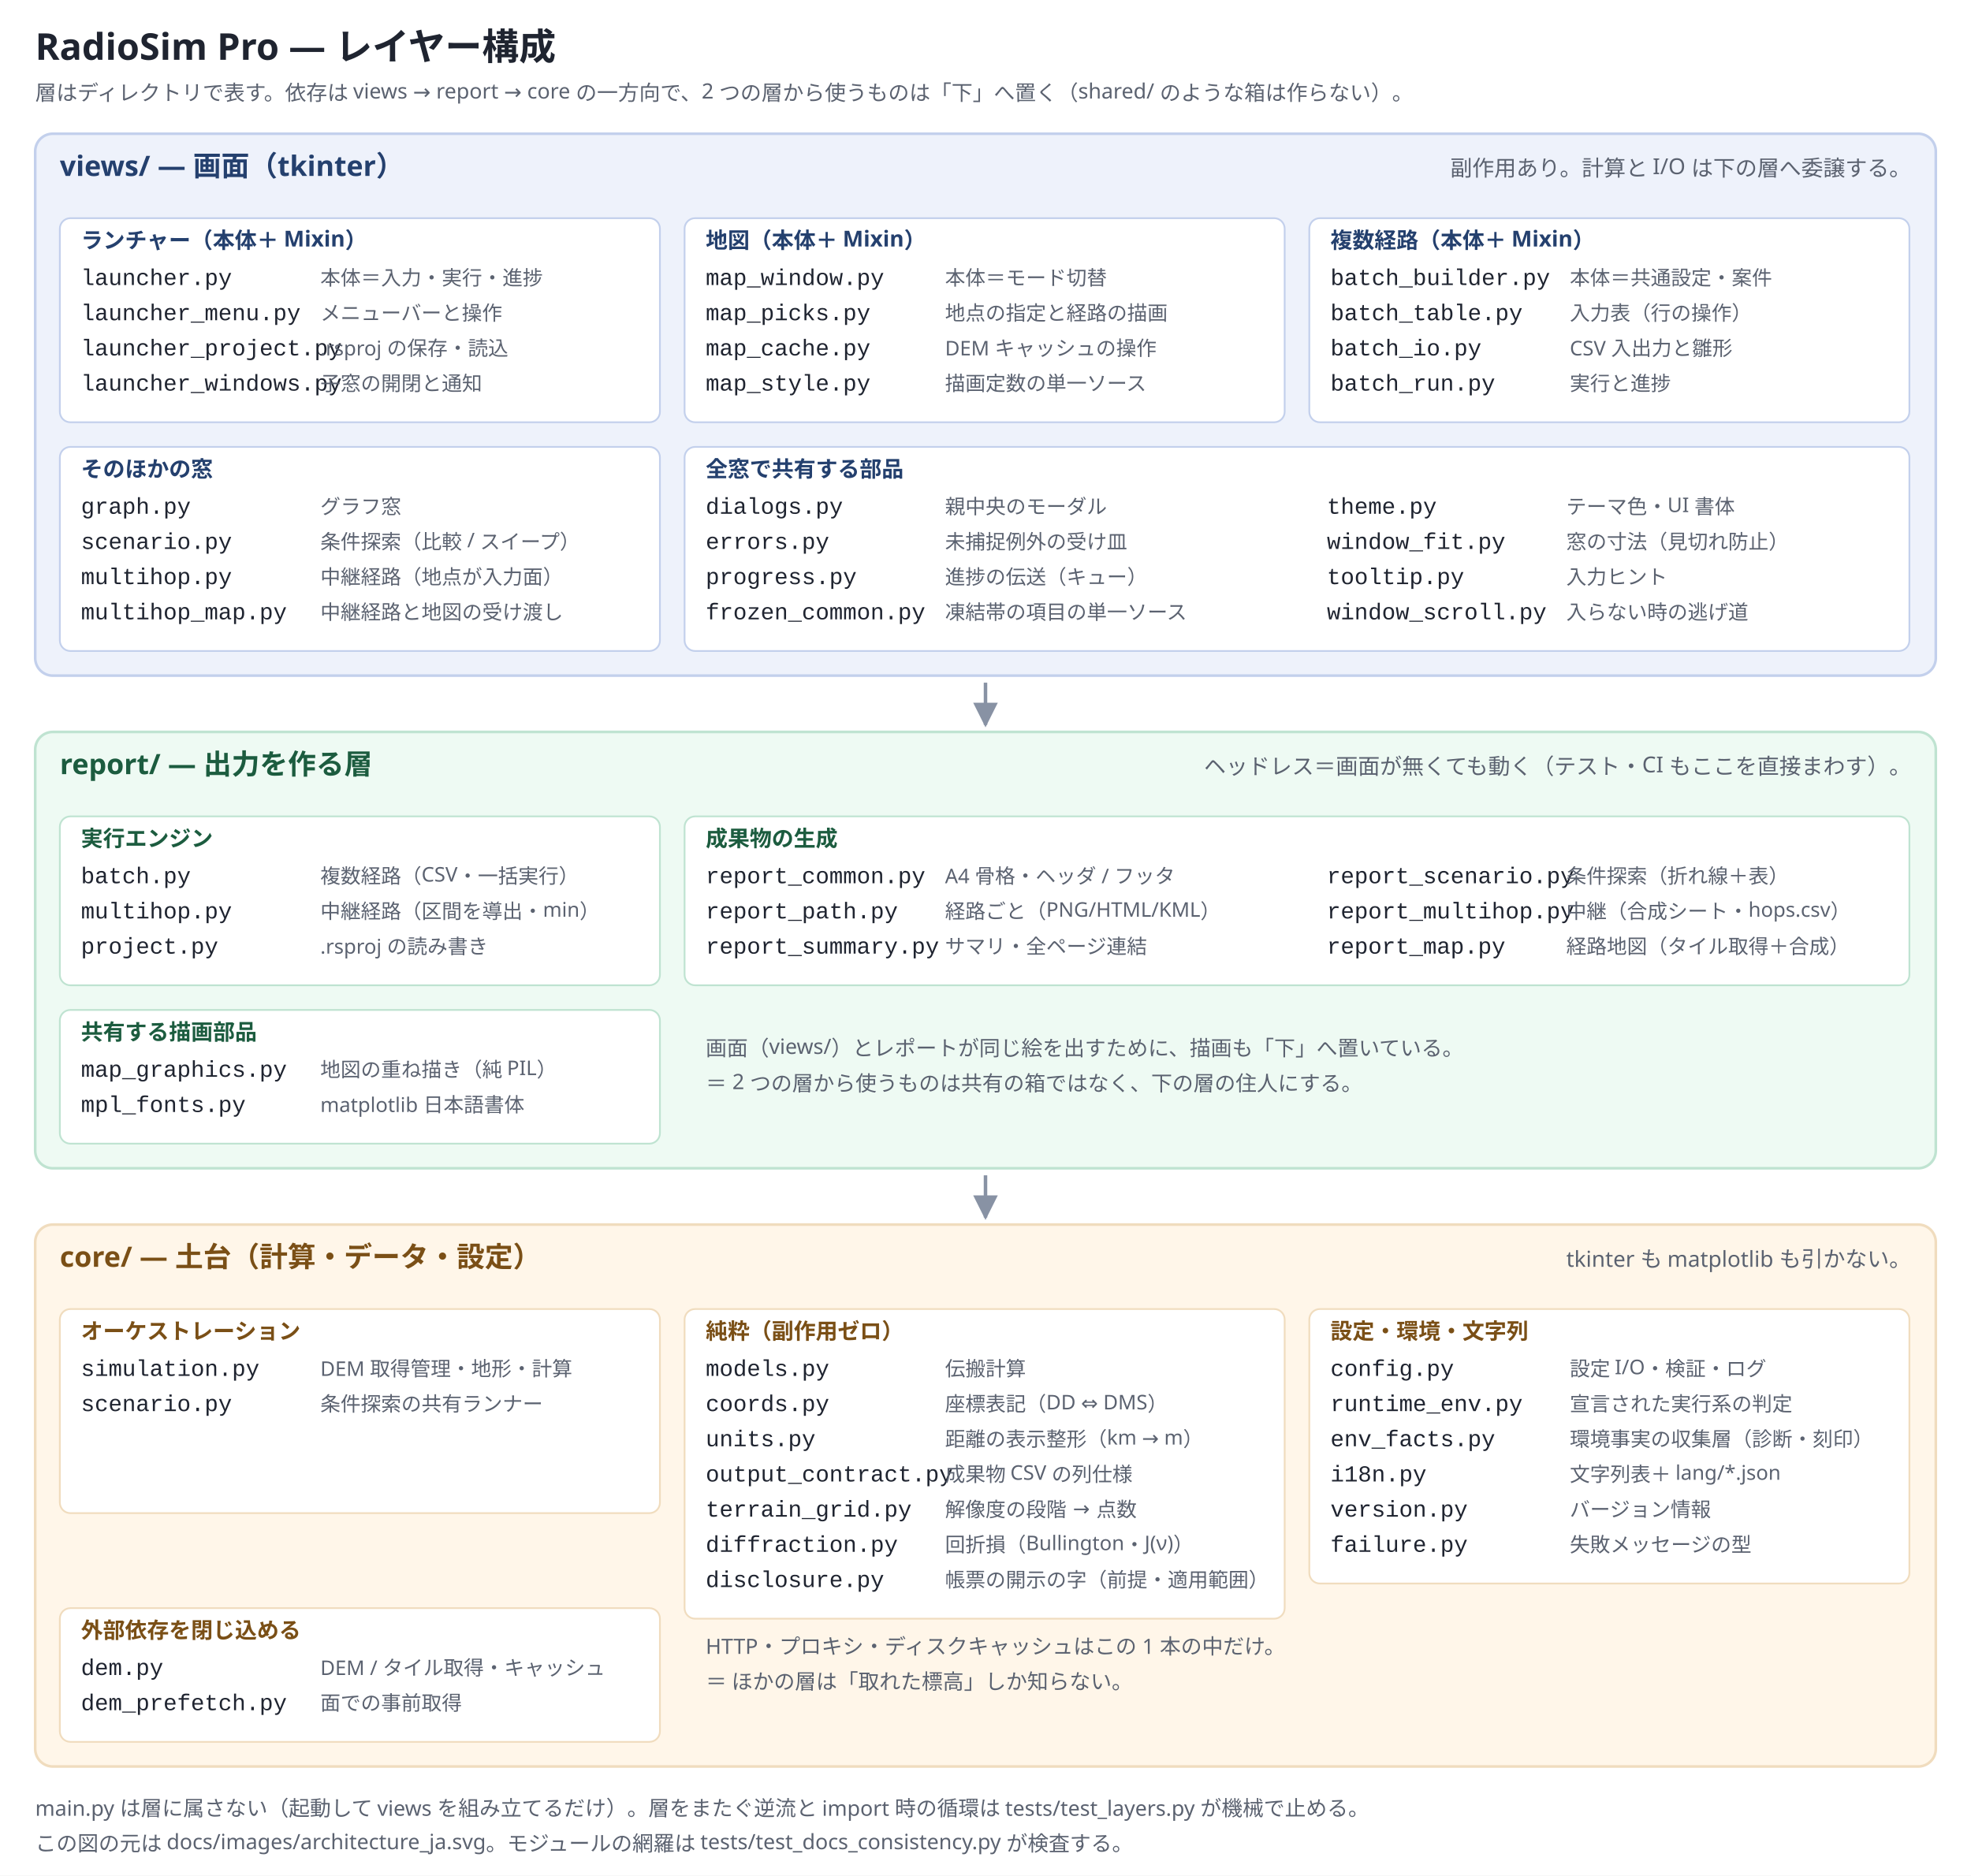
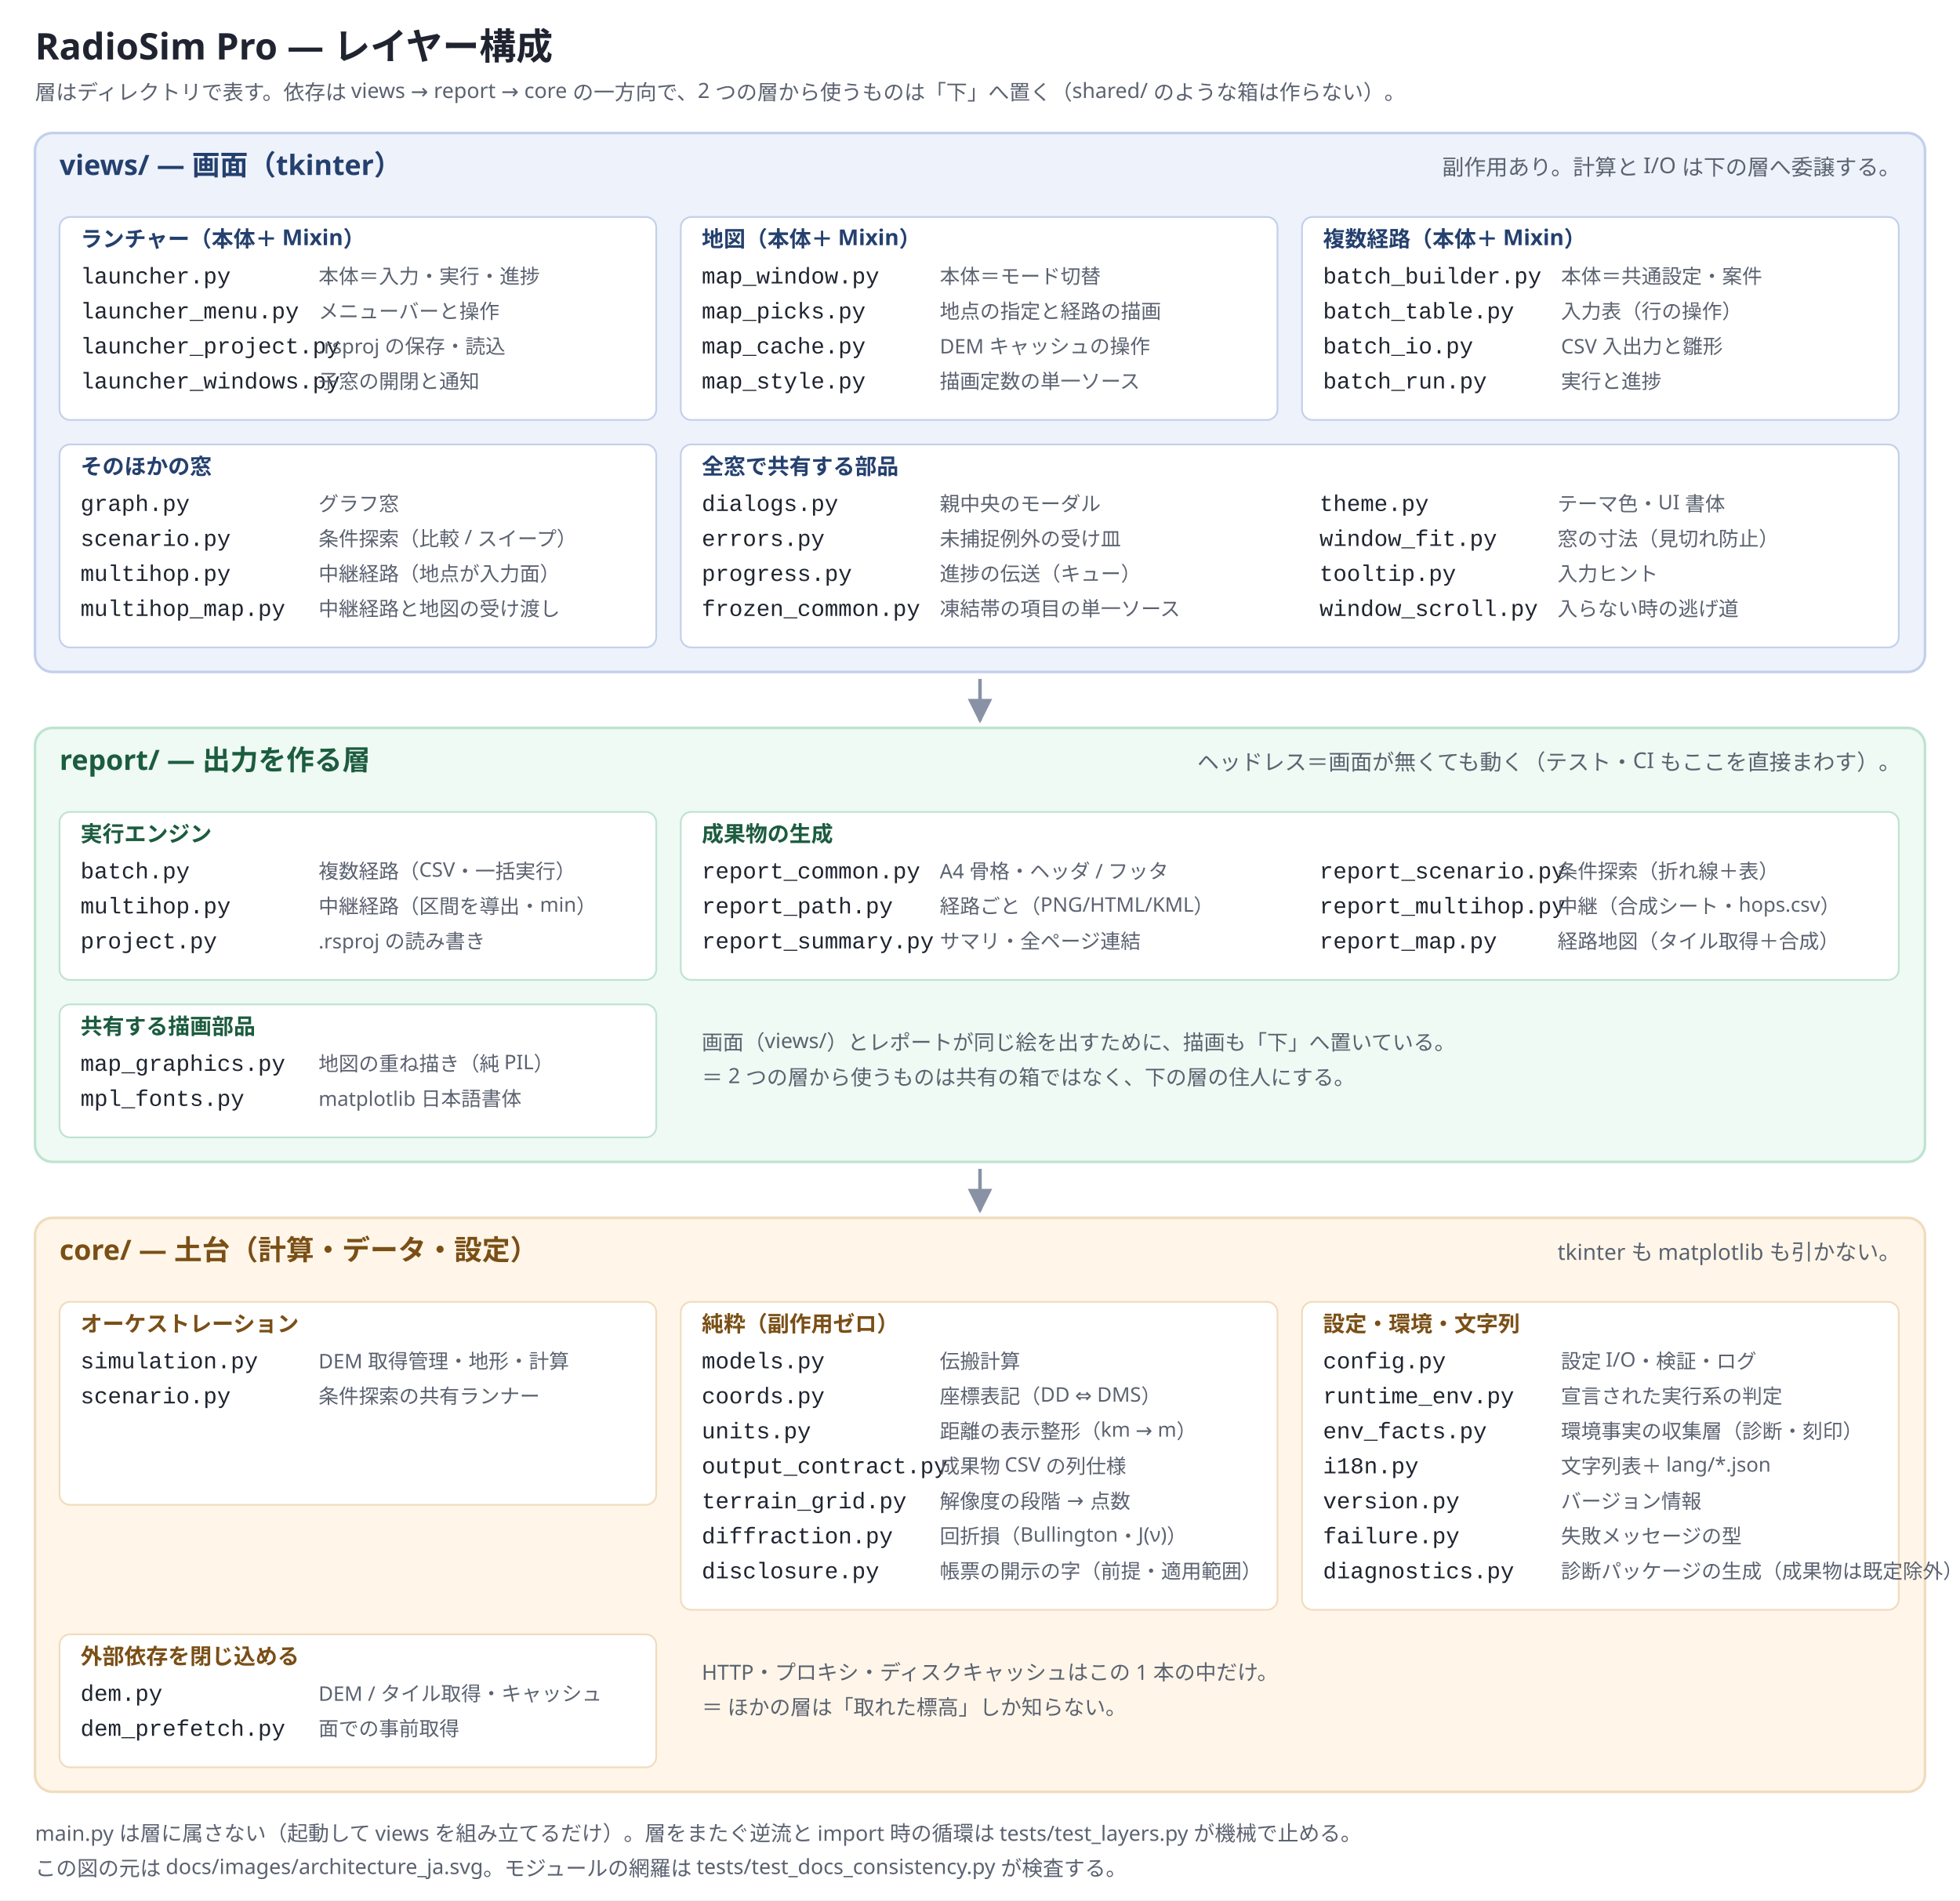
- <svg xmlns="http://www.w3.org/2000/svg" viewBox="0 0 1120 1066" width="1120" height="1066" role="img" aria-labelledby="ttl desc" font-family="'BIZ UDPGothic','Meiryo','Yu Gothic','Hiragino Sans',sans-serif">
+ <svg xmlns="http://www.w3.org/2000/svg" viewBox="0 0 1120 1086" width="1120" height="1086" role="img" aria-labelledby="ttl desc" font-family="'BIZ UDPGothic','Meiryo','Yu Gothic','Hiragino Sans',sans-serif">
  <defs>
    <marker id="ar" viewBox="0 0 10 10" refX="9" refY="5" markerWidth="7" markerHeight="7" orient="auto-start-reverse">
      <path d="M0,0 L10,5 L0,10 z" fill="#8892a4" />
    </marker>
    <style>
      .band  { stroke-width:1.5 }
      .card  { fill:#ffffff; stroke-width:1 }
      .lname { font-size:16px; font-weight:700 }
      .lrule { font-size:12.5px; fill:#5b6270 }
      .ctitle{ font-size:12.5px; font-weight:700 }
      .mod   { font-size:13px; font-family:Consolas,'Courier New',monospace; fill:#1f2430 }
      .role  { font-size:11.5px; fill:#5b6270 }
      .note  { font-size:12px; fill:#5b6270 }
      .arrow { stroke:#8892a4; stroke-width:2; marker-end:url(#ar) }
    </style>
  </defs>
-   <rect width="1120" height="1066" fill="#ffffff" />
+   <rect width="1120" height="1086" fill="#ffffff" />
  <text x="20" y="34" font-size="21" font-weight="700" fill="#1f2430">RadioSim Pro — レイヤー構成</text>
  <text x="20" y="57" class="note">層はディレクトリで表す。依存は views → report → core の一方向で、2 つの層から使うものは「下」へ置く（shared/ のような箱は作らない）。</text>
  <rect class="band" x="20" y="76" width="1080" height="308" rx="10" fill="#eef2fb" stroke="#c3d0ec" />
  <text x="34" y="100" class="lname" fill="#24406e">views/ — 画面（tkinter）</text>
  <text x="1086" y="100" class="lrule" text-anchor="end">副作用あり。計算と I/O は下の層へ委譲する。</text>
  <g>
    <rect class="card" x="34" y="124" width="341" height="116" rx="6" stroke="#c3d0ec" />
    <text x="46" y="141" class="ctitle" fill="#24406e">ランチャー（本体＋ Mixin）</text>
    <text x="46" y="162" class="mod">launcher.py</text>
    <text x="182" y="162" class="role">本体＝入力・実行・進捗</text>
    <text x="46" y="182" class="mod">launcher_menu.py</text>
    <text x="182" y="182" class="role">メニューバーと操作</text>
    <text x="46" y="202" class="mod">launcher_project.py</text>
    <text x="182" y="202" class="role">.rsproj の保存・読込</text>
    <text x="46" y="222" class="mod">launcher_windows.py</text>
    <text x="182" y="222" class="role">子窓の開閉と通知</text>
    <rect class="card" x="389" y="124" width="341" height="116" rx="6" stroke="#c3d0ec" />
    <text x="401" y="141" class="ctitle" fill="#24406e">地図（本体＋ Mixin）</text>
    <text x="401" y="162" class="mod">map_window.py</text>
    <text x="537" y="162" class="role">本体＝モード切替</text>
    <text x="401" y="182" class="mod">map_picks.py</text>
    <text x="537" y="182" class="role">地点の指定と経路の描画</text>
    <text x="401" y="202" class="mod">map_cache.py</text>
    <text x="537" y="202" class="role">DEM キャッシュの操作</text>
    <text x="401" y="222" class="mod">map_style.py</text>
    <text x="537" y="222" class="role">描画定数の単一ソース</text>
    <rect class="card" x="744" y="124" width="341" height="116" rx="6" stroke="#c3d0ec" />
    <text x="756" y="141" class="ctitle" fill="#24406e">複数経路（本体＋ Mixin）</text>
    <text x="756" y="162" class="mod">batch_builder.py</text>
    <text x="892" y="162" class="role">本体＝共通設定・案件</text>
    <text x="756" y="182" class="mod">batch_table.py</text>
    <text x="892" y="182" class="role">入力表（行の操作）</text>
    <text x="756" y="202" class="mod">batch_io.py</text>
    <text x="892" y="202" class="role">CSV 入出力と雛形</text>
    <text x="756" y="222" class="mod">batch_run.py</text>
    <text x="892" y="222" class="role">実行と進捗</text>
  </g>
  <g>
    <rect class="card" x="34" y="254" width="341" height="116" rx="6" stroke="#c3d0ec" />
    <text x="46" y="271" class="ctitle" fill="#24406e">そのほかの窓</text>
    <text x="46" y="292" class="mod">graph.py</text>
    <text x="182" y="292" class="role">グラフ窓</text>
    <text x="46" y="312" class="mod">scenario.py</text>
    <text x="182" y="312" class="role">条件探索（比較 / スイープ）</text>
    <text x="46" y="332" class="mod">multihop.py</text>
    <text x="182" y="332" class="role">中継経路（地点が入力面）</text>
    <text x="46" y="352" class="mod">multihop_map.py</text>
    <text x="182" y="352" class="role">中継経路と地図の受け渡し</text>
    <rect class="card" x="389" y="254" width="696" height="116" rx="6" stroke="#c3d0ec" />
    <text x="401" y="271" class="ctitle" fill="#24406e">全窓で共有する部品</text>
    <text x="401" y="292" class="mod">dialogs.py</text>
    <text x="537" y="292" class="role">親中央のモーダル</text>
    <text x="401" y="312" class="mod">errors.py</text>
    <text x="537" y="312" class="role">未捕捉例外の受け皿</text>
    <text x="401" y="332" class="mod">progress.py</text>
    <text x="537" y="332" class="role">進捗の伝送（キュー）</text>
    <text x="401" y="352" class="mod">frozen_common.py</text>
    <text x="537" y="352" class="role">凍結帯の項目の単一ソース</text>
    <text x="754" y="292" class="mod">theme.py</text>
    <text x="890" y="292" class="role">テーマ色・UI 書体</text>
    <text x="754" y="312" class="mod">window_fit.py</text>
    <text x="890" y="312" class="role">窓の寸法（見切れ防止）</text>
    <text x="754" y="332" class="mod">tooltip.py</text>
    <text x="890" y="332" class="role">入力ヒント</text>
    <text x="754" y="352" class="mod">window_scroll.py</text>
    <text x="890" y="352" class="role">入らない時の逃げ道</text>
  </g>
  <line class="arrow" x1="560" y1="388" x2="560" y2="412" />
  <rect class="band" x="20" y="416" width="1080" height="248" rx="10" fill="#eefaf3" stroke="#bfe3d1" />
  <text x="34" y="440" class="lname" fill="#1c5c3f">report/ — 出力を作る層</text>
  <text x="1086" y="440" class="lrule" text-anchor="end">ヘッドレス＝画面が無くても動く（テスト・CI もここを直接まわす）。</text>
  <g>
    <rect class="card" x="34" y="464" width="341" height="96" rx="6" stroke="#bfe3d1" />
    <text x="46" y="481" class="ctitle" fill="#1c5c3f">実行エンジン</text>
    <text x="46" y="502" class="mod">batch.py</text>
    <text x="182" y="502" class="role">複数経路（CSV・一括実行）</text>
    <text x="46" y="522" class="mod">multihop.py</text>
    <text x="182" y="522" class="role">中継経路（区間を導出・min）</text>
    <text x="46" y="542" class="mod">project.py</text>
    <text x="182" y="542" class="role">.rsproj の読み書き</text>
    <rect class="card" x="389" y="464" width="696" height="96" rx="6" stroke="#bfe3d1" />
    <text x="401" y="481" class="ctitle" fill="#1c5c3f">成果物の生成</text>
    <text x="401" y="502" class="mod">report_common.py</text>
    <text x="537" y="502" class="role">A4 骨格・ヘッダ / フッタ</text>
    <text x="401" y="522" class="mod">report_path.py</text>
    <text x="537" y="522" class="role">経路ごと（PNG/HTML/KML）</text>
    <text x="401" y="542" class="mod">report_summary.py</text>
    <text x="537" y="542" class="role">サマリ・全ページ連結</text>
    <text x="754" y="502" class="mod">report_scenario.py</text>
    <text x="890" y="502" class="role">条件探索（折れ線＋表）</text>
    <text x="754" y="522" class="mod">report_multihop.py</text>
    <text x="890" y="522" class="role">中継（合成シート・hops.csv）</text>
    <text x="754" y="542" class="mod">report_map.py</text>
    <text x="890" y="542" class="role">経路地図（タイル取得＋合成）</text>
  </g>
  <g>
    <rect class="card" x="34" y="574" width="341" height="76" rx="6" stroke="#bfe3d1" />
    <text x="46" y="591" class="ctitle" fill="#1c5c3f">共有する描画部品</text>
    <text x="46" y="612" class="mod">map_graphics.py</text>
    <text x="182" y="612" class="role">地図の重ね描き（純 PIL）</text>
    <text x="46" y="632" class="mod">mpl_fonts.py</text>
    <text x="182" y="632" class="role">matplotlib 日本語書体</text>
    <text x="401" y="600" class="note">画面（views/）とレポートが同じ絵を出すために、描画も「下」へ置いている。</text>
    <text x="401" y="620" class="note">＝ 2 つの層から使うものは共有の箱ではなく、下の層の住人にする。</text>
  </g>
  <line class="arrow" x1="560" y1="668" x2="560" y2="692" />
-   <rect class="band" x="20" y="696" width="1080" height="308" rx="10" fill="#fff6e9" stroke="#f0dcbe" />
+   <rect class="band" x="20" y="696" width="1080" height="328" rx="10" fill="#fff6e9" stroke="#f0dcbe" />
  <text x="34" y="720" class="lname" fill="#7a4f16">core/ — 土台（計算・データ・設定）</text>
  <text x="1086" y="720" class="lrule" text-anchor="end">tkinter も matplotlib も引かない。</text>
  <g>
    <rect class="card" x="34" y="744" width="341" height="116" rx="6" stroke="#f0dcbe" />
    <text x="46" y="761" class="ctitle" fill="#7a4f16">オーケストレーション</text>
    <text x="46" y="782" class="mod">simulation.py</text>
    <text x="182" y="782" class="role">DEM 取得管理・地形・計算</text>
    <text x="46" y="802" class="mod">scenario.py</text>
    <text x="182" y="802" class="role">条件探索の共有ランナー</text>
    <rect class="card" x="389" y="744" width="341" height="176" rx="6" stroke="#f0dcbe" />
    <text x="401" y="761" class="ctitle" fill="#7a4f16">純粋（副作用ゼロ）</text>
    <text x="401" y="782" class="mod">models.py</text>
    <text x="537" y="782" class="role">伝搬計算</text>
    <text x="401" y="802" class="mod">coords.py</text>
    <text x="537" y="802" class="role">座標表記（DD ⇔ DMS）</text>
    <text x="401" y="822" class="mod">units.py</text>
    <text x="537" y="822" class="role">距離の表示整形（km → m）</text>
    <text x="401" y="842" class="mod">output_contract.py</text>
    <text x="537" y="842" class="role">成果物 CSV の列仕様</text>
    <text x="401" y="862" class="mod">terrain_grid.py</text>
    <text x="537" y="862" class="role">解像度の段階 → 点数</text>
    <text x="401" y="882" class="mod">diffraction.py</text>
    <text x="537" y="882" class="role">回折損（Bullington・J(ν)）</text>
    <text x="401" y="902" class="mod">disclosure.py</text>
    <text x="537" y="902" class="role">帳票の開示の字（前提・適用範囲）</text>
-     <rect class="card" x="744" y="744" width="341" height="156" rx="6" stroke="#f0dcbe" />
+     <rect class="card" x="744" y="744" width="341" height="176" rx="6" stroke="#f0dcbe" />
    <text x="756" y="761" class="ctitle" fill="#7a4f16">設定・環境・文字列</text>
    <text x="756" y="782" class="mod">config.py</text>
    <text x="892" y="782" class="role">設定 I/O・検証・ログ</text>
    <text x="756" y="802" class="mod">runtime_env.py</text>
    <text x="892" y="802" class="role">宣言された実行系の判定</text>
    <text x="756" y="822" class="mod">env_facts.py</text>
    <text x="892" y="822" class="role">環境事実の収集層（診断・刻印）</text>
    <text x="756" y="842" class="mod">i18n.py</text>
    <text x="892" y="842" class="role">文字列表＋ lang/*.json</text>
    <text x="756" y="862" class="mod">version.py</text>
    <text x="892" y="862" class="role">バージョン情報</text>
    <text x="756" y="882" class="mod">failure.py</text>
    <text x="892" y="882" class="role">失敗メッセージの型</text>
+     <text x="756" y="902" class="mod">diagnostics.py</text>
+     <text x="892" y="902" class="role">診断パッケージの生成（成果物は既定除外）</text>
  </g>
  <g>
-     <rect class="card" x="34" y="914" width="341" height="76" rx="6" stroke="#f0dcbe" />
-     <text x="46" y="931" class="ctitle" fill="#7a4f16">外部依存を閉じ込める</text>
-     <text x="46" y="952" class="mod">dem.py</text>
-     <text x="182" y="952" class="role">DEM / タイル取得・キャッシュ</text>
-     <text x="46" y="972" class="mod">dem_prefetch.py</text>
-     <text x="182" y="972" class="role">面での事前取得</text>
-     <text x="401" y="940" class="note">HTTP・プロキシ・ディスクキャッシュはこの 1 本の中だけ。</text>
-     <text x="401" y="960" class="note">＝ ほかの層は「取れた標高」しか知らない。</text>
+     <rect class="card" x="34" y="934" width="341" height="76" rx="6" stroke="#f0dcbe" />
+     <text x="46" y="951" class="ctitle" fill="#7a4f16">外部依存を閉じ込める</text>
+     <text x="46" y="972" class="mod">dem.py</text>
+     <text x="182" y="972" class="role">DEM / タイル取得・キャッシュ</text>
+     <text x="46" y="992" class="mod">dem_prefetch.py</text>
+     <text x="182" y="992" class="role">面での事前取得</text>
+     <text x="401" y="960" class="note">HTTP・プロキシ・ディスクキャッシュはこの 1 本の中だけ。</text>
+     <text x="401" y="980" class="note">＝ ほかの層は「取れた標高」しか知らない。</text>
  </g>
-   <text x="20" y="1032" class="note">main.py は層に属さない（起動して views を組み立てるだけ）。層をまたぐ逆流と import 時の循環は tests/test_layers.py が機械で止める。</text>
-   <text x="20" y="1052" class="note">この図の元は docs/images/architecture_ja.svg。モジュールの網羅は tests/test_docs_consistency.py が検査する。</text>
+   <text x="20" y="1052" class="note">main.py は層に属さない（起動して views を組み立てるだけ）。層をまたぐ逆流と import 時の循環は tests/test_layers.py が機械で止める。</text>
+   <text x="20" y="1072" class="note">この図の元は docs/images/architecture_ja.svg。モジュールの網羅は tests/test_docs_consistency.py が検査する。</text>
</svg>
